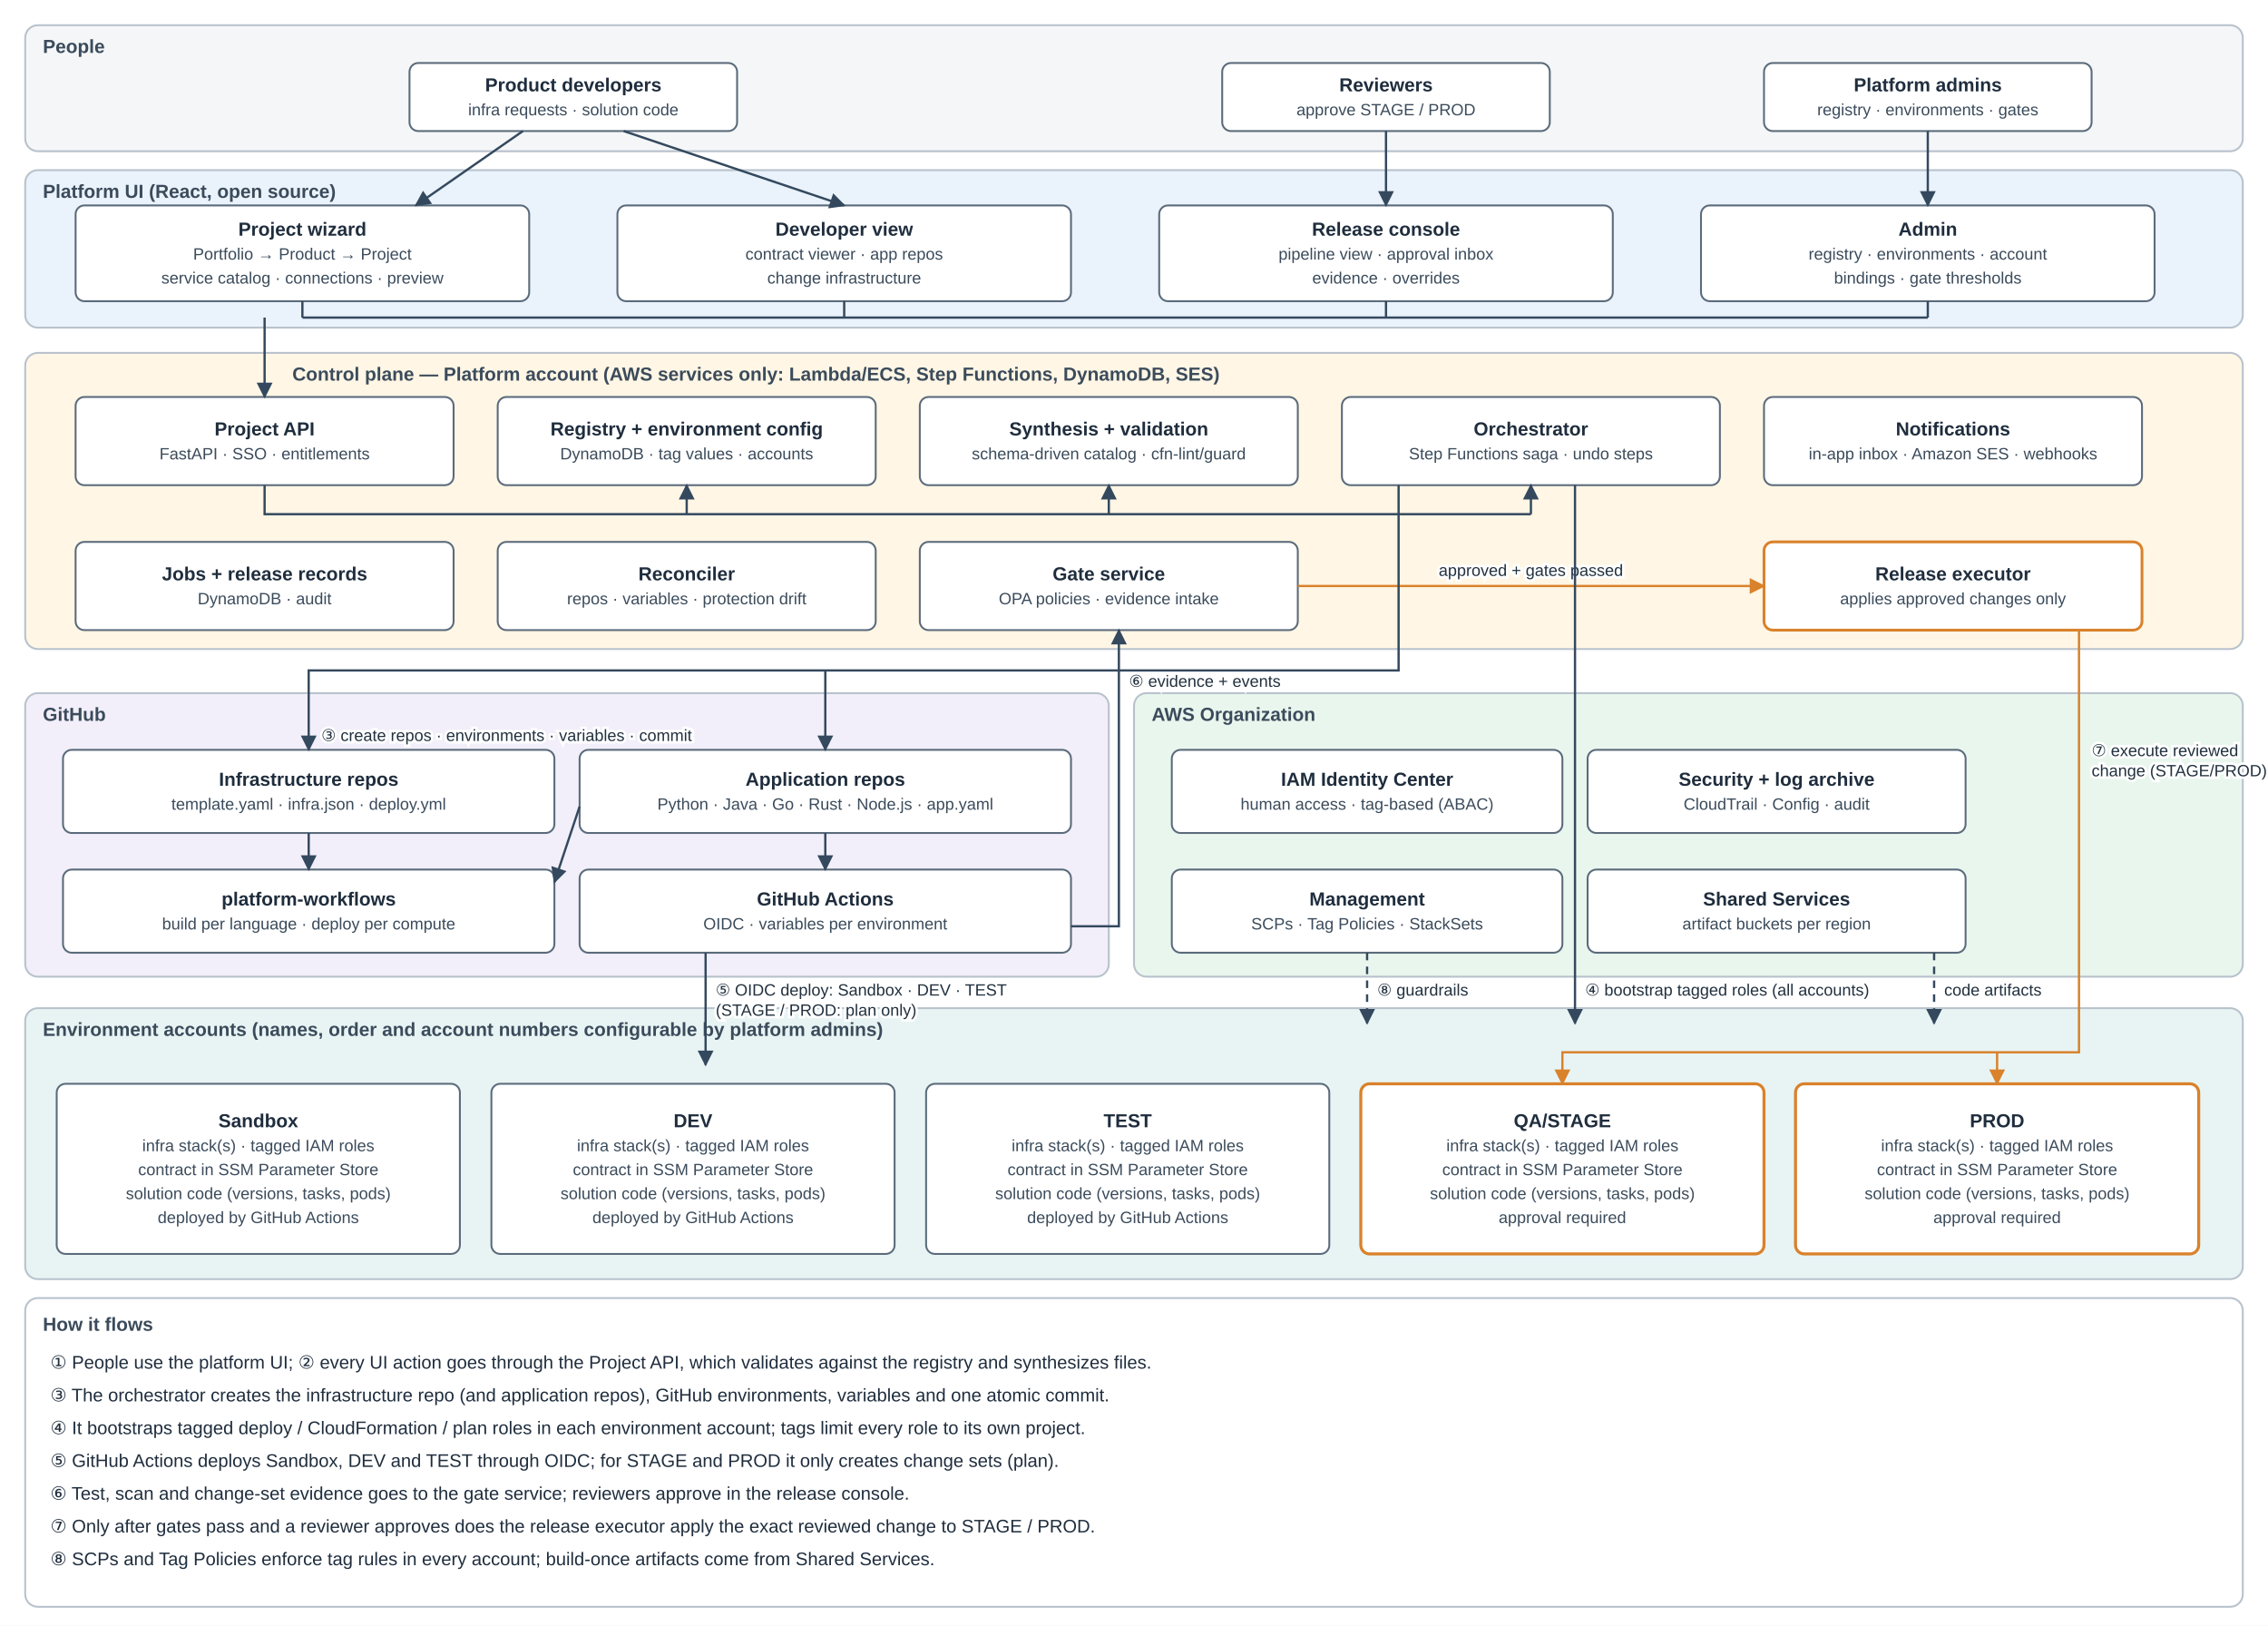
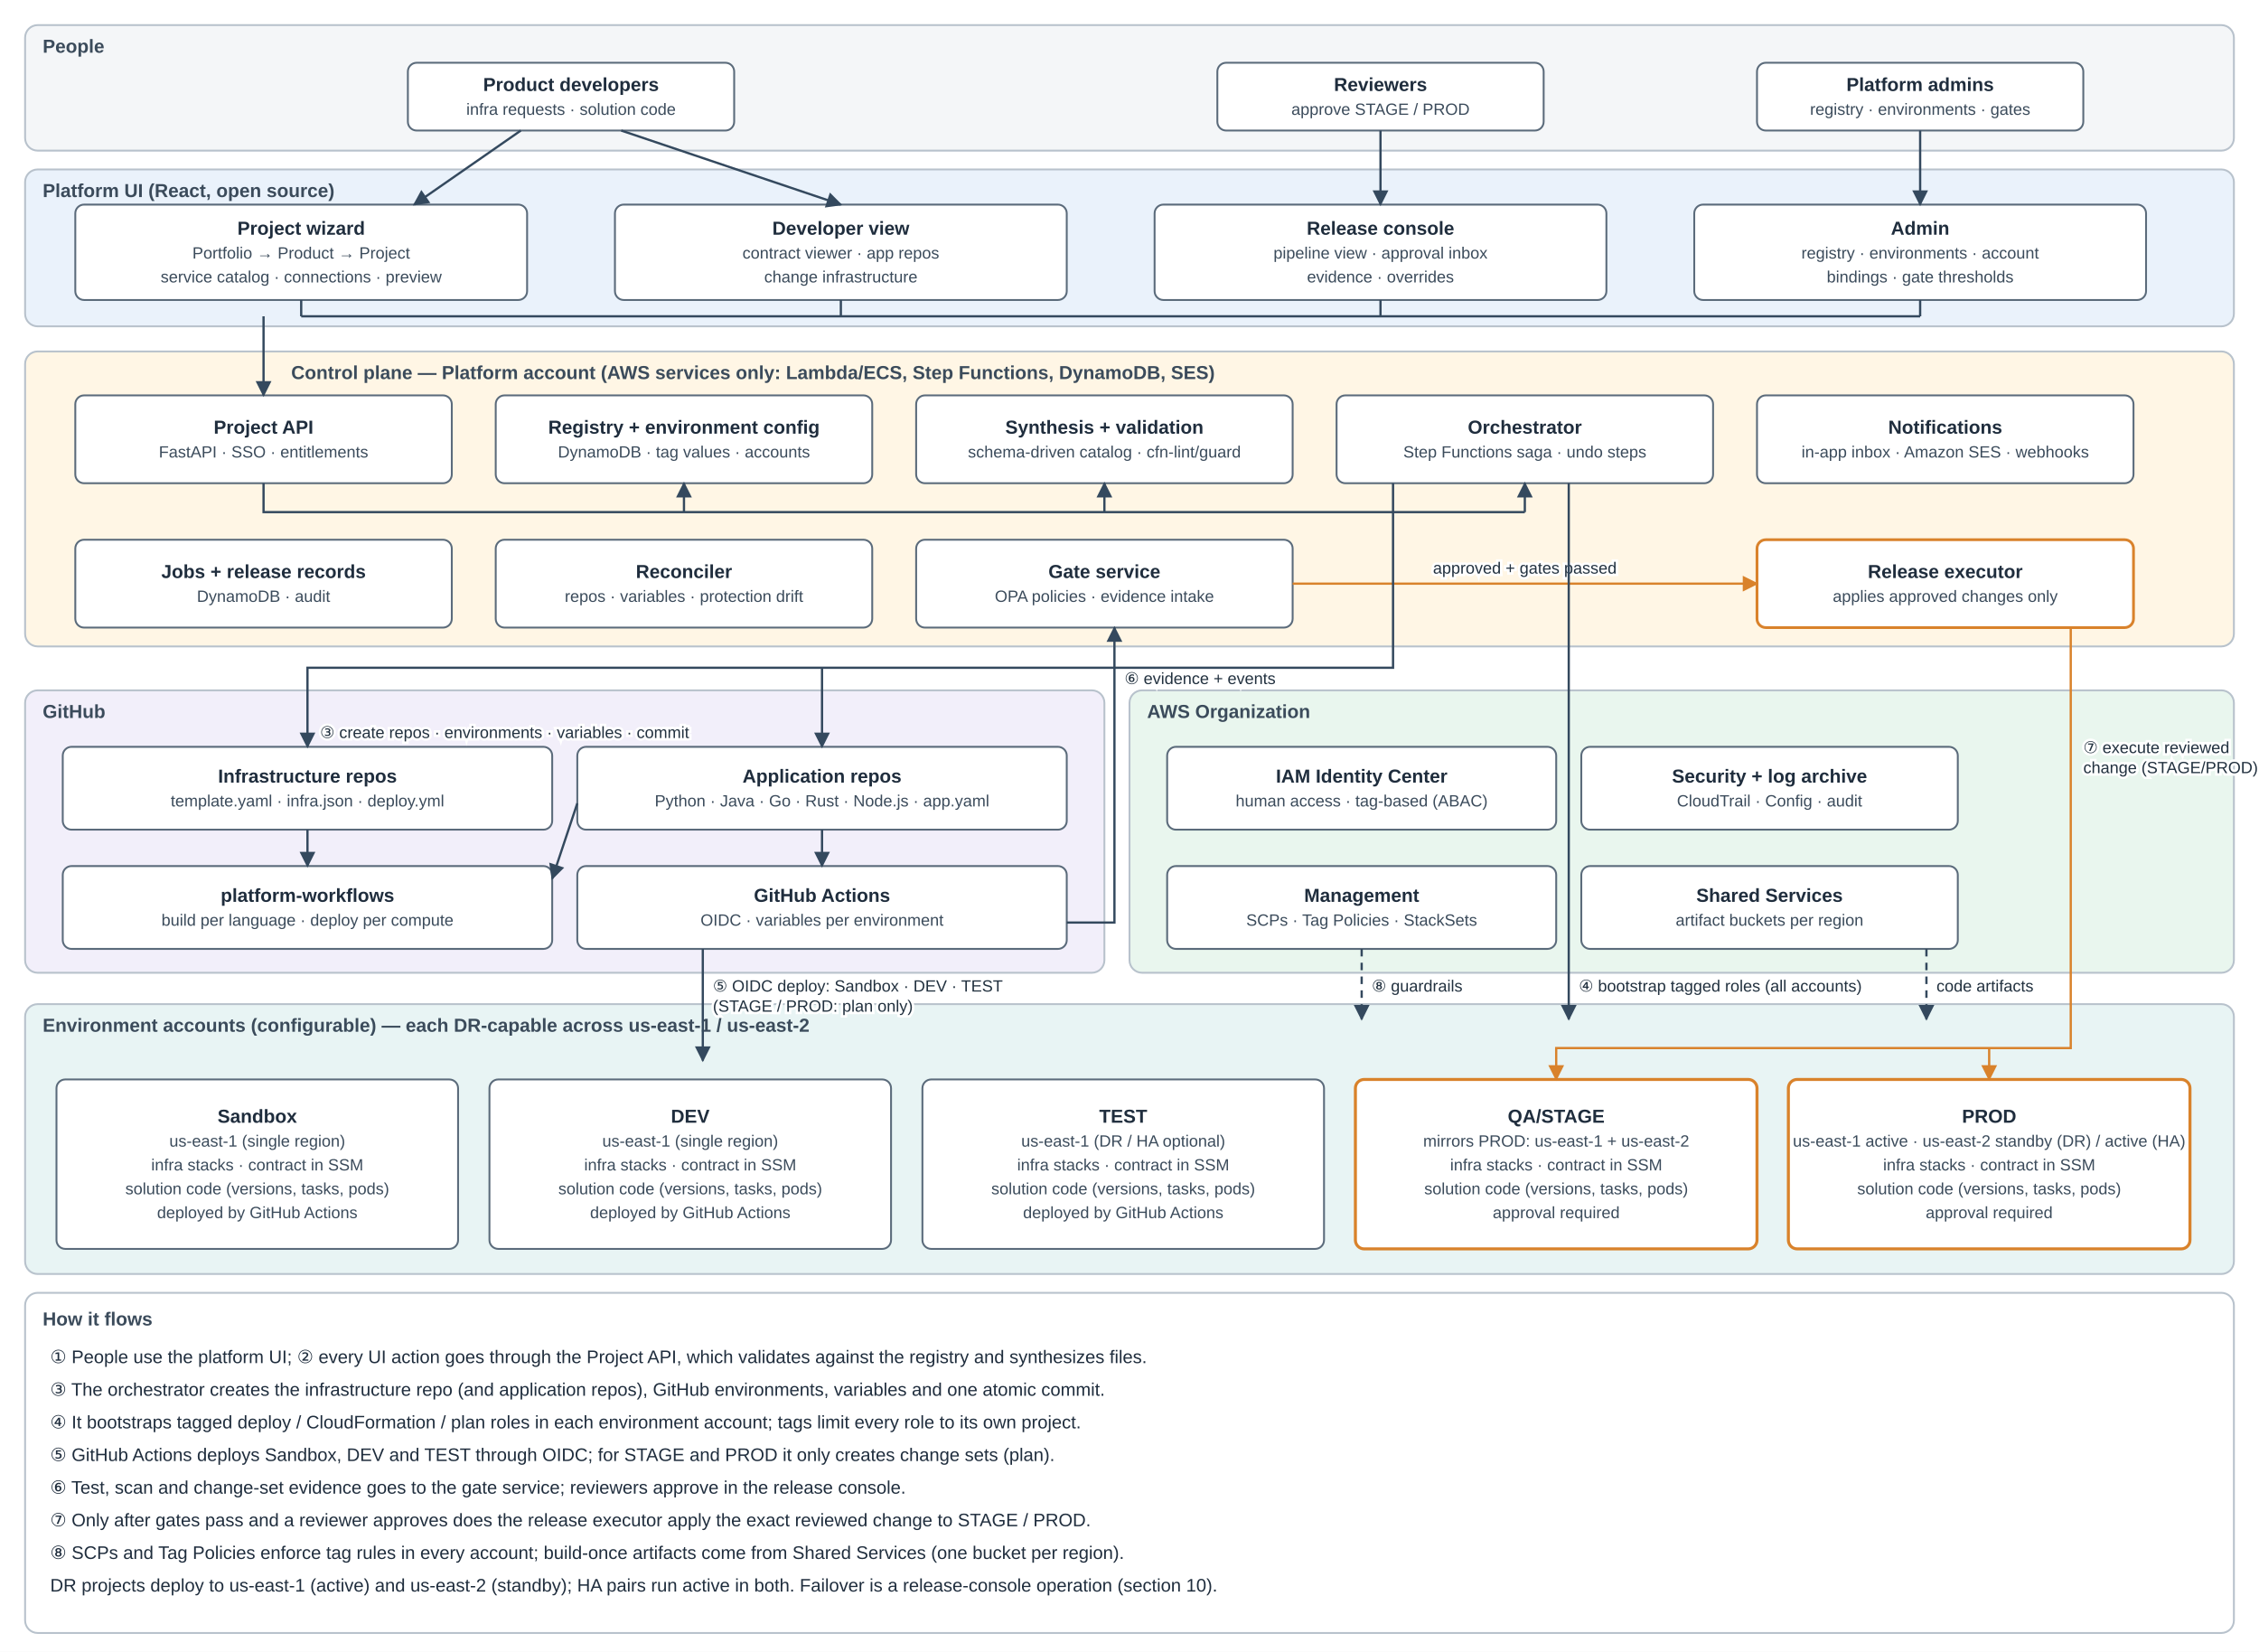
- <svg xmlns="http://www.w3.org/2000/svg" width="1800" height="1290" viewBox="0 0 1800 1290">
+ <svg xmlns="http://www.w3.org/2000/svg" width="1800" height="1316" viewBox="0 0 1800 1316">
  <defs>
    <marker id="ah" viewBox="0 0 10 10" refX="9" refY="5" markerWidth="7" markerHeight="7" orient="auto-start-reverse">
      <path d="M0,0 L10,5 L0,10 z" fill="context-stroke" />
    </marker>
    <style>
text{font-family:Arial,Helvetica,sans-serif;fill:#1F2D3D}
.lane{font-size:15px;font-weight:bold;fill:#3B4B5B}
.bt{font-size:15px;font-weight:bold;text-anchor:middle}
.bs{font-size:13px;text-anchor:middle;fill:#3B4B5B}
.lbl{font-size:13px;fill:#22313F;paint-order:stroke;stroke:#FFFFFF;stroke-width:4px}
.lg{font-size:14.5px}
</style>
  </defs>
-   <rect width="1800" height="1290" fill="#FFFFFF" />
+   <rect width="1800" height="1316" fill="#FFFFFF" />
  <rect x="20" y="20" width="1760" height="100" rx="10" fill="#F4F6F8" stroke="#B8C2CC" stroke-width="1.5" />
  <text x="34" y="42" class="lane">People</text>
  <rect x="20" y="135" width="1760" height="125" rx="10" fill="#EAF2FB" stroke="#B8C2CC" stroke-width="1.5" />
  <text x="34" y="157" class="lane">Platform UI (React, open source)</text>
  <rect x="20" y="280" width="1760" height="235" rx="10" fill="#FFF6E5" stroke="#B8C2CC" stroke-width="1.5" />
  <text x="232" y="302" class="lane">Control plane — Platform account (AWS services only: Lambda/ECS, Step Functions, DynamoDB, SES)</text>
  <rect x="20" y="550" width="860" height="225" rx="10" fill="#F2EFFA" stroke="#B8C2CC" stroke-width="1.5" />
  <text x="34" y="572" class="lane">GitHub</text>
  <rect x="900" y="550" width="880" height="225" rx="10" fill="#E9F6EE" stroke="#B8C2CC" stroke-width="1.5" />
  <text x="914" y="572" class="lane">AWS Organization</text>
  <rect x="20" y="800" width="1760" height="215" rx="10" fill="#E8F4F4" stroke="#B8C2CC" stroke-width="1.5" />
-   <text x="34" y="822" class="lane">Environment accounts (names, order and account numbers configurable by platform admins)</text>
+   <text x="34" y="822" class="lane">Environment accounts (configurable) — each DR-capable across us-east-1 / us-east-2</text>
  <rect x="325" y="50" width="260" height="54" rx="7" fill="#FFFFFF" stroke="#5B6B7B" stroke-width="1.5" />
  <text x="455.0" y="72.5" class="bt">Product developers</text>
  <text x="455.0" y="91.5" class="bs">infra requests · solution code</text>
  <rect x="970" y="50" width="260" height="54" rx="7" fill="#FFFFFF" stroke="#5B6B7B" stroke-width="1.5" />
  <text x="1100.0" y="72.5" class="bt">Reviewers</text>
  <text x="1100.0" y="91.5" class="bs">approve STAGE / PROD</text>
  <rect x="1400" y="50" width="260" height="54" rx="7" fill="#FFFFFF" stroke="#5B6B7B" stroke-width="1.5" />
  <text x="1530.0" y="72.5" class="bt">Platform admins</text>
  <text x="1530.0" y="91.5" class="bs">registry · environments · gates</text>
  <rect x="60" y="163" width="360" height="76" rx="7" fill="#FFFFFF" stroke="#5B6B7B" stroke-width="1.5" />
  <text x="240.0" y="187.0" class="bt">Project wizard</text>
  <text x="240.0" y="206.0" class="bs">Portfolio → Product → Project</text>
  <text x="240.0" y="225.0" class="bs">service catalog · connections · preview</text>
  <rect x="490" y="163" width="360" height="76" rx="7" fill="#FFFFFF" stroke="#5B6B7B" stroke-width="1.5" />
  <text x="670.0" y="187.0" class="bt">Developer view</text>
  <text x="670.0" y="206.0" class="bs">contract viewer · app repos</text>
  <text x="670.0" y="225.0" class="bs">change infrastructure</text>
  <rect x="920" y="163" width="360" height="76" rx="7" fill="#FFFFFF" stroke="#5B6B7B" stroke-width="1.5" />
  <text x="1100.0" y="187.0" class="bt">Release console</text>
  <text x="1100.0" y="206.0" class="bs">pipeline view · approval inbox</text>
  <text x="1100.0" y="225.0" class="bs">evidence · overrides</text>
  <rect x="1350" y="163" width="360" height="76" rx="7" fill="#FFFFFF" stroke="#5B6B7B" stroke-width="1.5" />
  <text x="1530.0" y="187.0" class="bt">Admin</text>
  <text x="1530.0" y="206.0" class="bs">registry · environments · account</text>
  <text x="1530.0" y="225.0" class="bs">bindings · gate thresholds</text>
  <path d="M 415,104 L 330,163" fill="none" stroke="#34495E" stroke-width="1.8" marker-end="url(#ah)" />
  <path d="M 495,104 L 670,163" fill="none" stroke="#34495E" stroke-width="1.8" marker-end="url(#ah)" />
  <path d="M 1100,104 L 1100,163" fill="none" stroke="#34495E" stroke-width="1.8" marker-end="url(#ah)" />
  <path d="M 1530,104 L 1530,163" fill="none" stroke="#34495E" stroke-width="1.8" marker-end="url(#ah)" />
  <rect x="60" y="315" width="300" height="70" rx="7" fill="#FFFFFF" stroke="#5B6B7B" stroke-width="1.5" />
  <text x="210.0" y="345.5" class="bt">Project API</text>
  <text x="210.0" y="364.5" class="bs">FastAPI · SSO · entitlements</text>
  <rect x="395" y="315" width="300" height="70" rx="7" fill="#FFFFFF" stroke="#5B6B7B" stroke-width="1.5" />
  <text x="545.0" y="345.5" class="bt">Registry + environment config</text>
  <text x="545.0" y="364.5" class="bs">DynamoDB · tag values · accounts</text>
  <rect x="730" y="315" width="300" height="70" rx="7" fill="#FFFFFF" stroke="#5B6B7B" stroke-width="1.5" />
  <text x="880.0" y="345.5" class="bt">Synthesis + validation</text>
  <text x="880.0" y="364.5" class="bs">schema-driven catalog · cfn-lint/guard</text>
  <rect x="1065" y="315" width="300" height="70" rx="7" fill="#FFFFFF" stroke="#5B6B7B" stroke-width="1.5" />
  <text x="1215.0" y="345.5" class="bt">Orchestrator</text>
  <text x="1215.0" y="364.5" class="bs">Step Functions saga · undo steps</text>
  <rect x="1400" y="315" width="300" height="70" rx="7" fill="#FFFFFF" stroke="#5B6B7B" stroke-width="1.5" />
  <text x="1550.0" y="345.5" class="bt">Notifications</text>
  <text x="1550.0" y="364.5" class="bs">in-app inbox · Amazon SES · webhooks</text>
  <rect x="60" y="430" width="300" height="70" rx="7" fill="#FFFFFF" stroke="#5B6B7B" stroke-width="1.5" />
  <text x="210.0" y="460.5" class="bt">Jobs + release records</text>
  <text x="210.0" y="479.5" class="bs">DynamoDB · audit</text>
  <rect x="395" y="430" width="300" height="70" rx="7" fill="#FFFFFF" stroke="#5B6B7B" stroke-width="1.5" />
  <text x="545.0" y="460.5" class="bt">Reconciler</text>
  <text x="545.0" y="479.5" class="bs">repos · variables · protection drift</text>
  <rect x="730" y="430" width="300" height="70" rx="7" fill="#FFFFFF" stroke="#5B6B7B" stroke-width="1.5" />
  <text x="880.0" y="460.5" class="bt">Gate service</text>
  <text x="880.0" y="479.5" class="bs">OPA policies · evidence intake</text>
  <rect x="1400" y="430" width="300" height="70" rx="7" fill="#FFFFFF" stroke="#D9822B" stroke-width="2.2" />
  <text x="1550.0" y="460.5" class="bt">Release executor</text>
  <text x="1550.0" y="479.5" class="bs">applies approved changes only</text>
  <path d="M 240,239 L 240,252" fill="none" stroke="#34495E" stroke-width="1.8" />
  <path d="M 670,239 L 670,252" fill="none" stroke="#34495E" stroke-width="1.8" />
  <path d="M 1100,239 L 1100,252" fill="none" stroke="#34495E" stroke-width="1.8" />
  <path d="M 1530,239 L 1530,252" fill="none" stroke="#34495E" stroke-width="1.8" />
  <path d="M 240,252 L 1530,252" fill="none" stroke="#34495E" stroke-width="1.8" />
  <path d="M 210,252 L 210,315" fill="none" stroke="#34495E" stroke-width="1.8" marker-end="url(#ah)" />
  <path d="M 210,385 L 210,408 L 1215,408" fill="none" stroke="#34495E" stroke-width="1.8" />
  <path d="M 545,408 L 545,385" fill="none" stroke="#34495E" stroke-width="1.8" marker-end="url(#ah)" />
  <path d="M 880,408 L 880,385" fill="none" stroke="#34495E" stroke-width="1.8" marker-end="url(#ah)" />
  <path d="M 1215,408 L 1215,385" fill="none" stroke="#34495E" stroke-width="1.8" marker-end="url(#ah)" />
  <path d="M 1030,465 L 1400,465" fill="none" stroke="#D9822B" stroke-width="1.8" marker-end="url(#ah)" />
  <text x="1215" y="457" class="lbl" text-anchor="middle">approved + gates passed</text>
  <rect x="50" y="595" width="390" height="66" rx="7" fill="#FFFFFF" stroke="#5B6B7B" stroke-width="1.5" />
  <text x="245.0" y="623.5" class="bt">Infrastructure repos</text>
  <text x="245.0" y="642.5" class="bs">template.yaml · infra.json · deploy.yml</text>
  <rect x="460" y="595" width="390" height="66" rx="7" fill="#FFFFFF" stroke="#5B6B7B" stroke-width="1.5" />
  <text x="655.0" y="623.5" class="bt">Application repos</text>
  <text x="655.0" y="642.5" class="bs">Python · Java · Go · Rust · Node.js · app.yaml</text>
  <rect x="50" y="690" width="390" height="66" rx="7" fill="#FFFFFF" stroke="#5B6B7B" stroke-width="1.5" />
  <text x="245.0" y="718.5" class="bt">platform-workflows</text>
  <text x="245.0" y="737.5" class="bs">build per language · deploy per compute</text>
  <rect x="460" y="690" width="390" height="66" rx="7" fill="#FFFFFF" stroke="#5B6B7B" stroke-width="1.5" />
  <text x="655.0" y="718.5" class="bt">GitHub Actions</text>
  <text x="655.0" y="737.5" class="bs">OIDC · variables per environment</text>
  <path d="M 245,661 L 245,690" fill="none" stroke="#34495E" stroke-width="1.8" marker-end="url(#ah)" />
  <path d="M 655,661 L 655,690" fill="none" stroke="#34495E" stroke-width="1.8" marker-end="url(#ah)" />
  <path d="M 460,640 L 440,700" fill="none" stroke="#34495E" stroke-width="1.8" marker-end="url(#ah)" />
  <rect x="930" y="595" width="310" height="66" rx="7" fill="#FFFFFF" stroke="#5B6B7B" stroke-width="1.5" />
  <text x="1085.0" y="623.5" class="bt">IAM Identity Center</text>
  <text x="1085.0" y="642.5" class="bs">human access · tag-based (ABAC)</text>
  <rect x="1260" y="595" width="300" height="66" rx="7" fill="#FFFFFF" stroke="#5B6B7B" stroke-width="1.5" />
  <text x="1410.0" y="623.5" class="bt">Security + log archive</text>
  <text x="1410.0" y="642.5" class="bs">CloudTrail · Config · audit</text>
  <rect x="930" y="690" width="310" height="66" rx="7" fill="#FFFFFF" stroke="#5B6B7B" stroke-width="1.5" />
  <text x="1085.0" y="718.5" class="bt">Management</text>
  <text x="1085.0" y="737.5" class="bs">SCPs · Tag Policies · StackSets</text>
  <rect x="1260" y="690" width="300" height="66" rx="7" fill="#FFFFFF" stroke="#5B6B7B" stroke-width="1.5" />
  <text x="1410.0" y="718.5" class="bt">Shared Services</text>
  <text x="1410.0" y="737.5" class="bs">artifact buckets per region</text>
  <rect x="45" y="860" width="320" height="135" rx="7" fill="#FFFFFF" stroke="#5B6B7B" stroke-width="1.5" />
  <text x="205.0" y="894.5" class="bt">Sandbox</text>
-   <text x="205.0" y="913.5" class="bs">infra stack(s) · tagged IAM roles</text>
-   <text x="205.0" y="932.5" class="bs">contract in SSM Parameter Store</text>
+   <text x="205.0" y="913.5" class="bs">us-east-1 (single region)</text>
+   <text x="205.0" y="932.5" class="bs">infra stacks · contract in SSM</text>
  <text x="205.0" y="951.5" class="bs">solution code (versions, tasks, pods)</text>
  <text x="205.0" y="970.5" class="bs">deployed by GitHub Actions</text>
  <rect x="390" y="860" width="320" height="135" rx="7" fill="#FFFFFF" stroke="#5B6B7B" stroke-width="1.5" />
  <text x="550.0" y="894.5" class="bt">DEV</text>
-   <text x="550.0" y="913.5" class="bs">infra stack(s) · tagged IAM roles</text>
-   <text x="550.0" y="932.5" class="bs">contract in SSM Parameter Store</text>
+   <text x="550.0" y="913.5" class="bs">us-east-1 (single region)</text>
+   <text x="550.0" y="932.5" class="bs">infra stacks · contract in SSM</text>
  <text x="550.0" y="951.5" class="bs">solution code (versions, tasks, pods)</text>
  <text x="550.0" y="970.5" class="bs">deployed by GitHub Actions</text>
  <rect x="735" y="860" width="320" height="135" rx="7" fill="#FFFFFF" stroke="#5B6B7B" stroke-width="1.5" />
  <text x="895.0" y="894.5" class="bt">TEST</text>
-   <text x="895.0" y="913.5" class="bs">infra stack(s) · tagged IAM roles</text>
-   <text x="895.0" y="932.5" class="bs">contract in SSM Parameter Store</text>
+   <text x="895.0" y="913.5" class="bs">us-east-1 (DR / HA optional)</text>
+   <text x="895.0" y="932.5" class="bs">infra stacks · contract in SSM</text>
  <text x="895.0" y="951.5" class="bs">solution code (versions, tasks, pods)</text>
  <text x="895.0" y="970.5" class="bs">deployed by GitHub Actions</text>
  <rect x="1080" y="860" width="320" height="135" rx="7" fill="#FFFFFF" stroke="#D9822B" stroke-width="2.4" />
  <text x="1240.0" y="894.5" class="bt">QA/STAGE</text>
-   <text x="1240.0" y="913.5" class="bs">infra stack(s) · tagged IAM roles</text>
-   <text x="1240.0" y="932.5" class="bs">contract in SSM Parameter Store</text>
+   <text x="1240.0" y="913.5" class="bs">mirrors PROD: us-east-1 + us-east-2</text>
+   <text x="1240.0" y="932.5" class="bs">infra stacks · contract in SSM</text>
  <text x="1240.0" y="951.5" class="bs">solution code (versions, tasks, pods)</text>
  <text x="1240.0" y="970.5" class="bs">approval required</text>
  <rect x="1425" y="860" width="320" height="135" rx="7" fill="#FFFFFF" stroke="#D9822B" stroke-width="2.4" />
  <text x="1585.0" y="894.5" class="bt">PROD</text>
-   <text x="1585.0" y="913.5" class="bs">infra stack(s) · tagged IAM roles</text>
-   <text x="1585.0" y="932.5" class="bs">contract in SSM Parameter Store</text>
+   <text x="1585.0" y="913.5" class="bs">us-east-1 active · us-east-2 standby (DR) / active (HA)</text>
+   <text x="1585.0" y="932.5" class="bs">infra stacks · contract in SSM</text>
  <text x="1585.0" y="951.5" class="bs">solution code (versions, tasks, pods)</text>
  <text x="1585.0" y="970.5" class="bs">approval required</text>
  <path d="M 1110,385 L 1110,532 L 245,532 L 245,595" fill="none" stroke="#34495E" stroke-width="1.8" marker-end="url(#ah)" />
  <path d="M 655,532 L 655,595" fill="none" stroke="#34495E" stroke-width="1.8" marker-end="url(#ah)" />
  <text x="255" y="588" class="lbl" text-anchor="start">③ create repos · environments · variables · commit</text>
  <path d="M 1250,385 L 1250,812" fill="none" stroke="#34495E" stroke-width="1.8" marker-end="url(#ah)" />
  <text x="1258" y="790" class="lbl" text-anchor="start">④ bootstrap tagged roles (all accounts)</text>
  <path d="M 560,756 L 560,845" fill="none" stroke="#34495E" stroke-width="1.8" marker-end="url(#ah)" />
  <text x="568" y="790" class="lbl" text-anchor="start">⑤ OIDC deploy: Sandbox · DEV · TEST</text>
  <text x="568" y="806" class="lbl" text-anchor="start">(STAGE / PROD: plan only)</text>
  <path d="M 850,735 L 888,735 L 888,500" fill="none" stroke="#34495E" stroke-width="1.8" marker-end="url(#ah)" />
  <text x="896" y="545" class="lbl" text-anchor="start">⑥ evidence + events</text>
  <path d="M 1650,500 L 1650,835 L 1240,835 L 1240,860" fill="none" stroke="#D9822B" stroke-width="1.8" marker-end="url(#ah)" />
  <path d="M 1585,835 L 1585,860" fill="none" stroke="#D9822B" stroke-width="1.8" marker-end="url(#ah)" />
  <text x="1660" y="600" class="lbl" text-anchor="start">⑦ execute reviewed</text>
  <text x="1660" y="616" class="lbl" text-anchor="start">change (STAGE/PROD)</text>
  <path d="M 1085,756 L 1085,812" fill="none" stroke="#34495E" stroke-width="1.8" stroke-dasharray="6,5" marker-end="url(#ah)" />
  <text x="1093" y="790" class="lbl" text-anchor="start">⑧ guardrails</text>
  <path d="M 1535,756 L 1535,812" fill="none" stroke="#34495E" stroke-width="1.8" stroke-dasharray="6,5" marker-end="url(#ah)" />
  <text x="1543" y="790" class="lbl" text-anchor="start">code artifacts</text>
-   <rect x="20" y="1030" width="1760" height="245" rx="10" fill="#FFFFFF" stroke="#B8C2CC" stroke-width="1.5" />
+   <rect x="20" y="1030" width="1760" height="271" rx="10" fill="#FFFFFF" stroke="#B8C2CC" stroke-width="1.5" />
  <text x="34" y="1056" class="lane">How it flows</text>
  <text x="40" y="1086" class="lg">① People use the platform UI; ② every UI action goes through the Project API, which validates against the registry and synthesizes files.</text>
  <text x="40" y="1112" class="lg">③ The orchestrator creates the infrastructure repo (and application repos), GitHub environments, variables and one atomic commit.</text>
  <text x="40" y="1138" class="lg">④ It bootstraps tagged deploy / CloudFormation / plan roles in each environment account; tags limit every role to its own project.</text>
  <text x="40" y="1164" class="lg">⑤ GitHub Actions deploys Sandbox, DEV and TEST through OIDC; for STAGE and PROD it only creates change sets (plan).</text>
  <text x="40" y="1190" class="lg">⑥ Test, scan and change-set evidence goes to the gate service; reviewers approve in the release console.</text>
  <text x="40" y="1216" class="lg">⑦ Only after gates pass and a reviewer approves does the release executor apply the exact reviewed change to STAGE / PROD.</text>
-   <text x="40" y="1242" class="lg">⑧ SCPs and Tag Policies enforce tag rules in every account; build-once artifacts come from Shared Services.</text>
+   <text x="40" y="1242" class="lg">⑧ SCPs and Tag Policies enforce tag rules in every account; build-once artifacts come from Shared Services (one bucket per region).</text>
+   <text x="40" y="1268" class="lg">DR projects deploy to us-east-1 (active) and us-east-2 (standby); HA pairs run active in both. Failover is a release-console operation (section 10).</text>
</svg>
